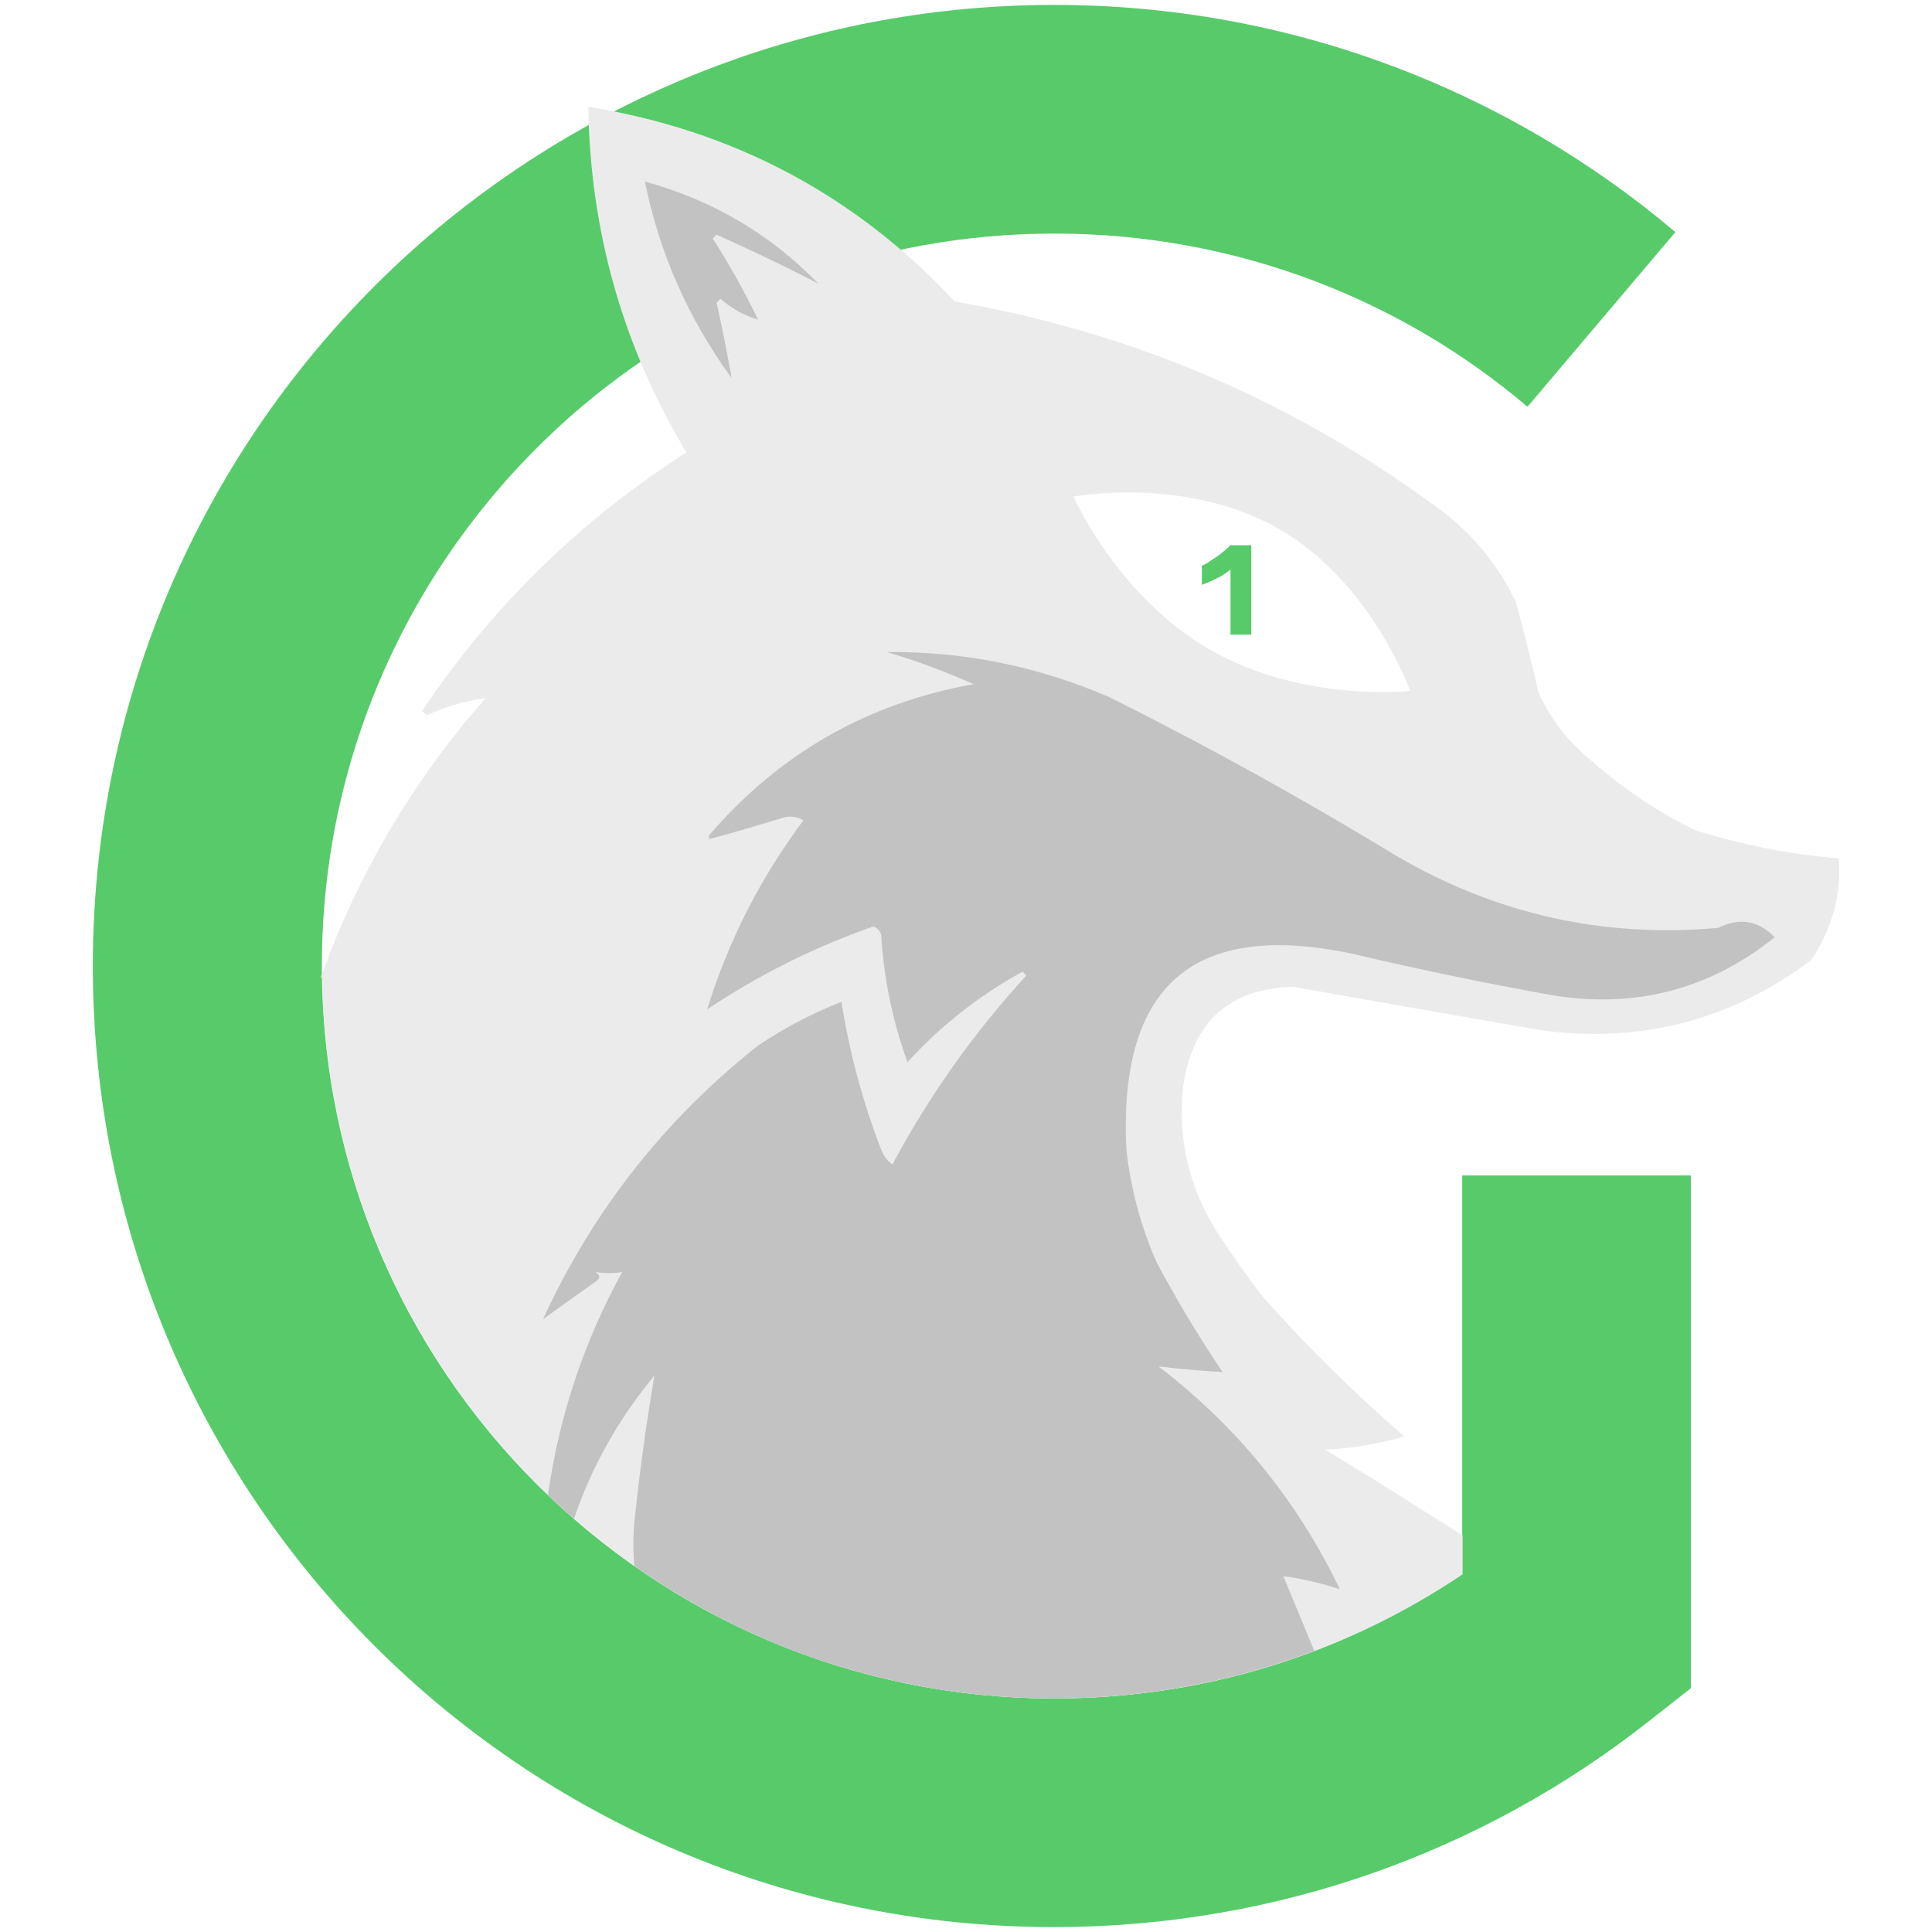
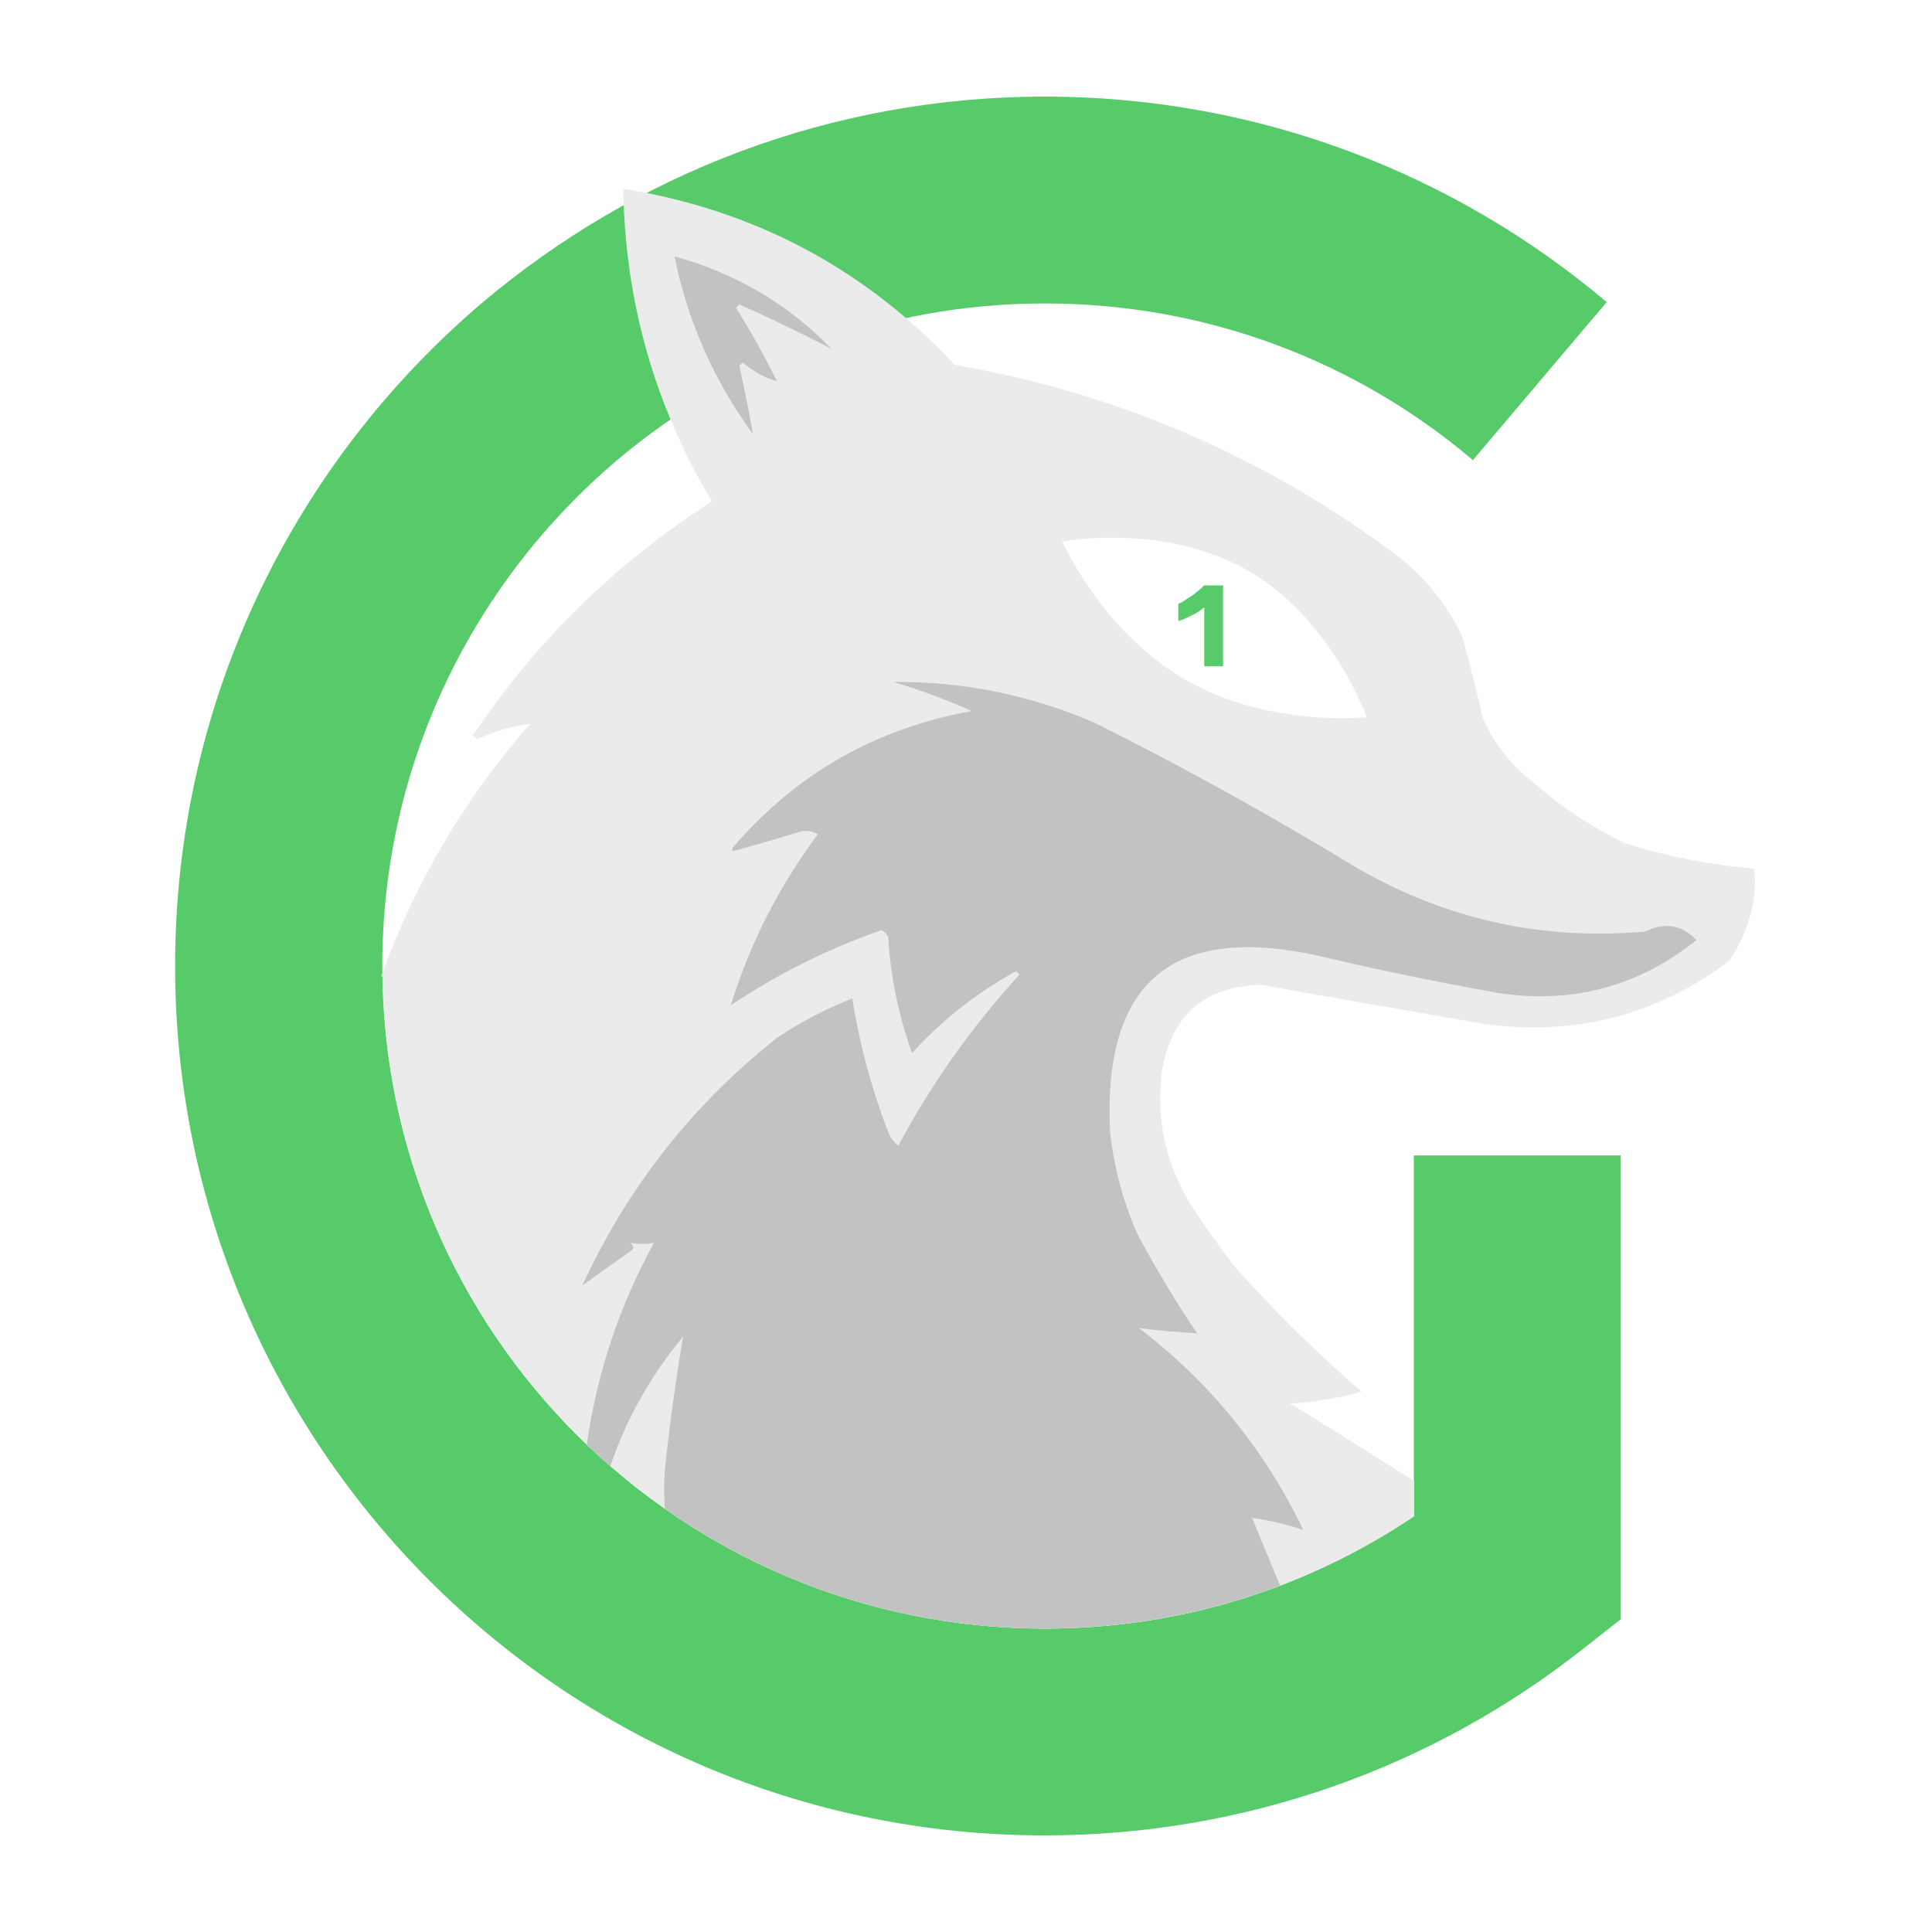
<svg xmlns="http://www.w3.org/2000/svg" xml:space="preserve" viewBox="0 0 512 512">
-   <path d="M448.1 311.5v135.9l-11.6 9.1c-43.3 34-97.9 54.2-157.2 54.2-140.7 0-254.7-114-254.7-254.7 0-78 35.1-147.8 90.2-194.5C159.3 24 216.7 1.3 279.4 1.3S399.6 24 444 61.5l-39.2 46.3C371 79.1 327.2 61.9 279.4 61.9S188 79.2 154.1 107.8C112 143.5 85.3 196.6 85.3 256c0 107.2 86.9 194.1 194.1 194.1 40.1 0 77.2-12.1 108.1-32.9V311.5zm-122-143.3h5.5v-23.7H326q-.3.45-1.2 1.2c-.9.75-1.3 1-2 1.6-.8.5-1.5 1-2.3 1.5-.7.5-1.4.9-2 1.1v5.1c.5-.2 1.1-.4 1.8-.7s1.4-.7 2.1-1 1.4-.7 2-1.1c.7-.5 1.3-.9 1.7-1.3z" style="fill-rule:evenodd;clip-rule:evenodd;fill:#57cb6a" />
-   <path d="M487.3 227.5q-19.5-1.65-38.1-7.5-14.7-7.2-27-18c-6.3-5-11.2-11.2-14.5-18.5q-2.7-12-6-24c-4.9-10.3-12.1-18.8-21.5-25.5-38-27.9-80.4-46-127.2-54.1-26.3-28.2-58.7-45.4-97.1-51.6.5 32.9 9.1 63.4 26 91.6-28.1 18-51.5 40.8-70.1 68.6.2.2.5.3.7.5s.4.3.7.5c5-2.3 10.2-3.8 15.5-4.5-19.3 21.9-33.8 46.6-43.7 74h.4c1.6 105.8 87.9 191.1 194.1 191.1 40.1 0 77.2-12.1 108.1-32.9v-10.3c-3.7-2.3-7.3-4.6-10.9-6.9-9.2-5.8-18.1-11.4-25.5-15.8 7.2-.4 14.2-1.6 21-3.5-13.3-11.5-25.9-23.9-37.6-37.1-4.2-5.5-8.2-11.1-12-17-7.6-12-10.6-25-9-39.1 2.6-16.9 12.3-25.5 29.1-26 21.8 3.9 43.7 7.7 65.6 11.5 26.5 3.6 50.4-2.6 71.6-18.5 5.5-8.1 8.1-17.1 7.4-27m-166.8-55.4c-24.6-14.3-36-40.5-36-40.5s29.9-5.6 54.5 8.6 34.7 42.9 34.7 42.9-28.5 3.2-53.2-11" style="fill-rule:evenodd;clip-rule:evenodd;fill:#ebebeb" />
-   <path d="M455.3 245.9c5.7-2.8 10.7-2 15 2.5-17 13.6-36.3 18.8-58.1 15.5-17.8-3.2-35.5-6.8-53.1-11-42.5-9.2-62.7 7.9-60.6 51.6 1.1 10.4 3.8 20.4 8 30 5.4 10.1 11.2 19.8 17.5 29.1-5.7-.3-11.4-.8-17-1.5 20.8 15.9 36.8 35.6 48.1 59.1-4.8-1.6-9.8-2.8-15-3.5 2.7 6.6 5.5 13.2 8.2 19.8-21.4 8.1-44.6 12.6-68.9 12.6-41.4 0-79.8-13-111.3-35.1-.4-4.8-.3-9.5.3-14.3 1.3-12.1 3-24.1 5-36.1-9.4 11.3-16.5 23.9-21.3 37.9q-3.6-3.15-6.9-6.3c3-20.9 9.5-40.6 19.7-59.1-2.3.4-4.6.4-7 0 1.2.9 1.2 1.7 0 2.5-4.7 3.3-9.4 6.7-14 10 13.2-28.7 32.2-52.9 57.1-72.6 6.9-4.6 14.3-8.5 22-11.5 2.1 13.4 5.6 26.4 10.5 39.1.6 1.6 1.6 3 3 4 9.7-18.2 21.6-34.9 35.5-50.1l-1-1c-11.5 6.3-21.7 14.3-30.5 24-4-11-6.3-22.4-7-34-.4-.9-1.1-1.6-2-2-15.7 5.5-30.3 12.8-44.1 22q8.4-27.15 25.5-50.1c-1.9-1.1-3.9-1.3-6-.5-6.3 1.9-12.7 3.8-19 5.5v-1c18.5-21.6 41.8-35 70.1-40.1-7.5-3.3-15.1-6.2-23-8.5q30.75-.3 59.1 12c26 13 51.3 27 76.1 42.1 26.4 15.4 54.7 21.7 85.1 19M170.9 48.1c3.9 19.2 11.6 36.5 23 52.1-1.2-6.7-2.5-13.3-4-20l1-1c3.1 2.6 6.4 4.5 10 5.5-3.6-7.4-7.6-14.6-12-21.5l1-1c9.2 4.1 18.2 8.4 27 13-12.8-13.2-28.2-22.2-46-27.1" style="opacity:.976;fill-rule:evenodd;clip-rule:evenodd;fill:#c1c1c1" />
+   <g transform="translate(24.153 24.424) scale(0.904594)">
+     <path d="M448.1 311.5v135.9l-11.6 9.1c-43.3 34-97.9 54.2-157.2 54.2-140.7 0-254.7-114-254.7-254.7 0-78 35.1-147.8 90.2-194.5C159.3 24 216.7 1.3 279.4 1.3S399.6 24 444 61.5l-39.2 46.3C371 79.1 327.2 61.9 279.4 61.9S188 79.2 154.1 107.8C112 143.5 85.3 196.6 85.3 256c0 107.2 86.9 194.1 194.1 194.1 40.1 0 77.2-12.1 108.1-32.9V311.5zm-122-143.3h5.5v-23.7H326q-.3.45-1.2 1.2c-.9.75-1.3 1-2 1.6-.8.5-1.5 1-2.3 1.5-.7.5-1.4.9-2 1.1v5.1c.5-.2 1.1-.4 1.8-.7s1.4-.7 2.1-1 1.4-.7 2-1.1c.7-.5 1.3-.9 1.7-1.3z" style="fill-rule:evenodd;clip-rule:evenodd;fill:#57cb6a" />
+     <path d="M487.3 227.5q-19.5-1.65-38.1-7.5-14.7-7.2-27-18c-6.3-5-11.2-11.2-14.5-18.5q-2.7-12-6-24c-4.9-10.3-12.1-18.8-21.5-25.5-38-27.9-80.4-46-127.2-54.1-26.3-28.2-58.7-45.4-97.1-51.6.5 32.9 9.1 63.4 26 91.6-28.1 18-51.5 40.8-70.1 68.6.2.2.5.3.7.5s.4.3.7.5c5-2.3 10.2-3.8 15.5-4.5-19.3 21.9-33.8 46.6-43.7 74h.4c1.6 105.8 87.9 191.1 194.1 191.1 40.1 0 77.2-12.1 108.1-32.9v-10.3c-3.7-2.3-7.3-4.6-10.9-6.9-9.2-5.8-18.1-11.4-25.5-15.8 7.2-.4 14.2-1.6 21-3.5-13.3-11.5-25.9-23.9-37.6-37.1-4.2-5.5-8.2-11.1-12-17-7.6-12-10.6-25-9-39.1 2.6-16.9 12.3-25.5 29.1-26 21.8 3.9 43.7 7.7 65.6 11.5 26.5 3.6 50.4-2.6 71.6-18.5 5.5-8.1 8.1-17.1 7.4-27m-166.8-55.4c-24.6-14.3-36-40.5-36-40.5s29.9-5.6 54.5 8.6 34.7 42.9 34.7 42.9-28.5 3.2-53.2-11" style="fill-rule:evenodd;clip-rule:evenodd;fill:#ebebeb" />
+     <path d="M455.3 245.9c5.7-2.8 10.7-2 15 2.5-17 13.6-36.3 18.8-58.1 15.5-17.8-3.2-35.5-6.8-53.1-11-42.5-9.2-62.7 7.9-60.6 51.6 1.1 10.4 3.8 20.4 8 30 5.4 10.1 11.2 19.8 17.5 29.1-5.7-.3-11.4-.8-17-1.5 20.8 15.9 36.8 35.6 48.1 59.1-4.8-1.6-9.8-2.8-15-3.5 2.7 6.6 5.5 13.2 8.2 19.8-21.4 8.1-44.6 12.6-68.9 12.6-41.4 0-79.8-13-111.3-35.1-.4-4.8-.3-9.5.3-14.3 1.3-12.1 3-24.1 5-36.1-9.4 11.3-16.5 23.9-21.3 37.9q-3.6-3.15-6.9-6.3c3-20.9 9.5-40.6 19.7-59.1-2.3.4-4.6.4-7 0 1.2.9 1.2 1.7 0 2.5-4.7 3.3-9.4 6.7-14 10 13.2-28.7 32.2-52.9 57.1-72.6 6.9-4.6 14.3-8.5 22-11.5 2.1 13.4 5.6 26.4 10.5 39.1.6 1.6 1.6 3 3 4 9.7-18.2 21.6-34.9 35.5-50.1l-1-1c-11.5 6.3-21.7 14.3-30.5 24-4-11-6.3-22.4-7-34-.4-.9-1.1-1.6-2-2-15.7 5.5-30.3 12.8-44.1 22q8.4-27.15 25.5-50.1c-1.9-1.1-3.9-1.3-6-.5-6.3 1.9-12.7 3.8-19 5.5v-1c18.5-21.6 41.8-35 70.1-40.1-7.5-3.3-15.1-6.2-23-8.5q30.75-.3 59.1 12c26 13 51.3 27 76.1 42.1 26.4 15.4 54.7 21.7 85.1 19M170.9 48.1c3.9 19.2 11.6 36.5 23 52.1-1.2-6.7-2.5-13.3-4-20l1-1c3.1 2.6 6.4 4.5 10 5.5-3.6-7.4-7.6-14.6-12-21.5l1-1c9.2 4.1 18.2 8.4 27 13-12.8-13.2-28.2-22.2-46-27.1" style="opacity:.976;fill-rule:evenodd;clip-rule:evenodd;fill:#c1c1c1" />
+   </g>
</svg>
